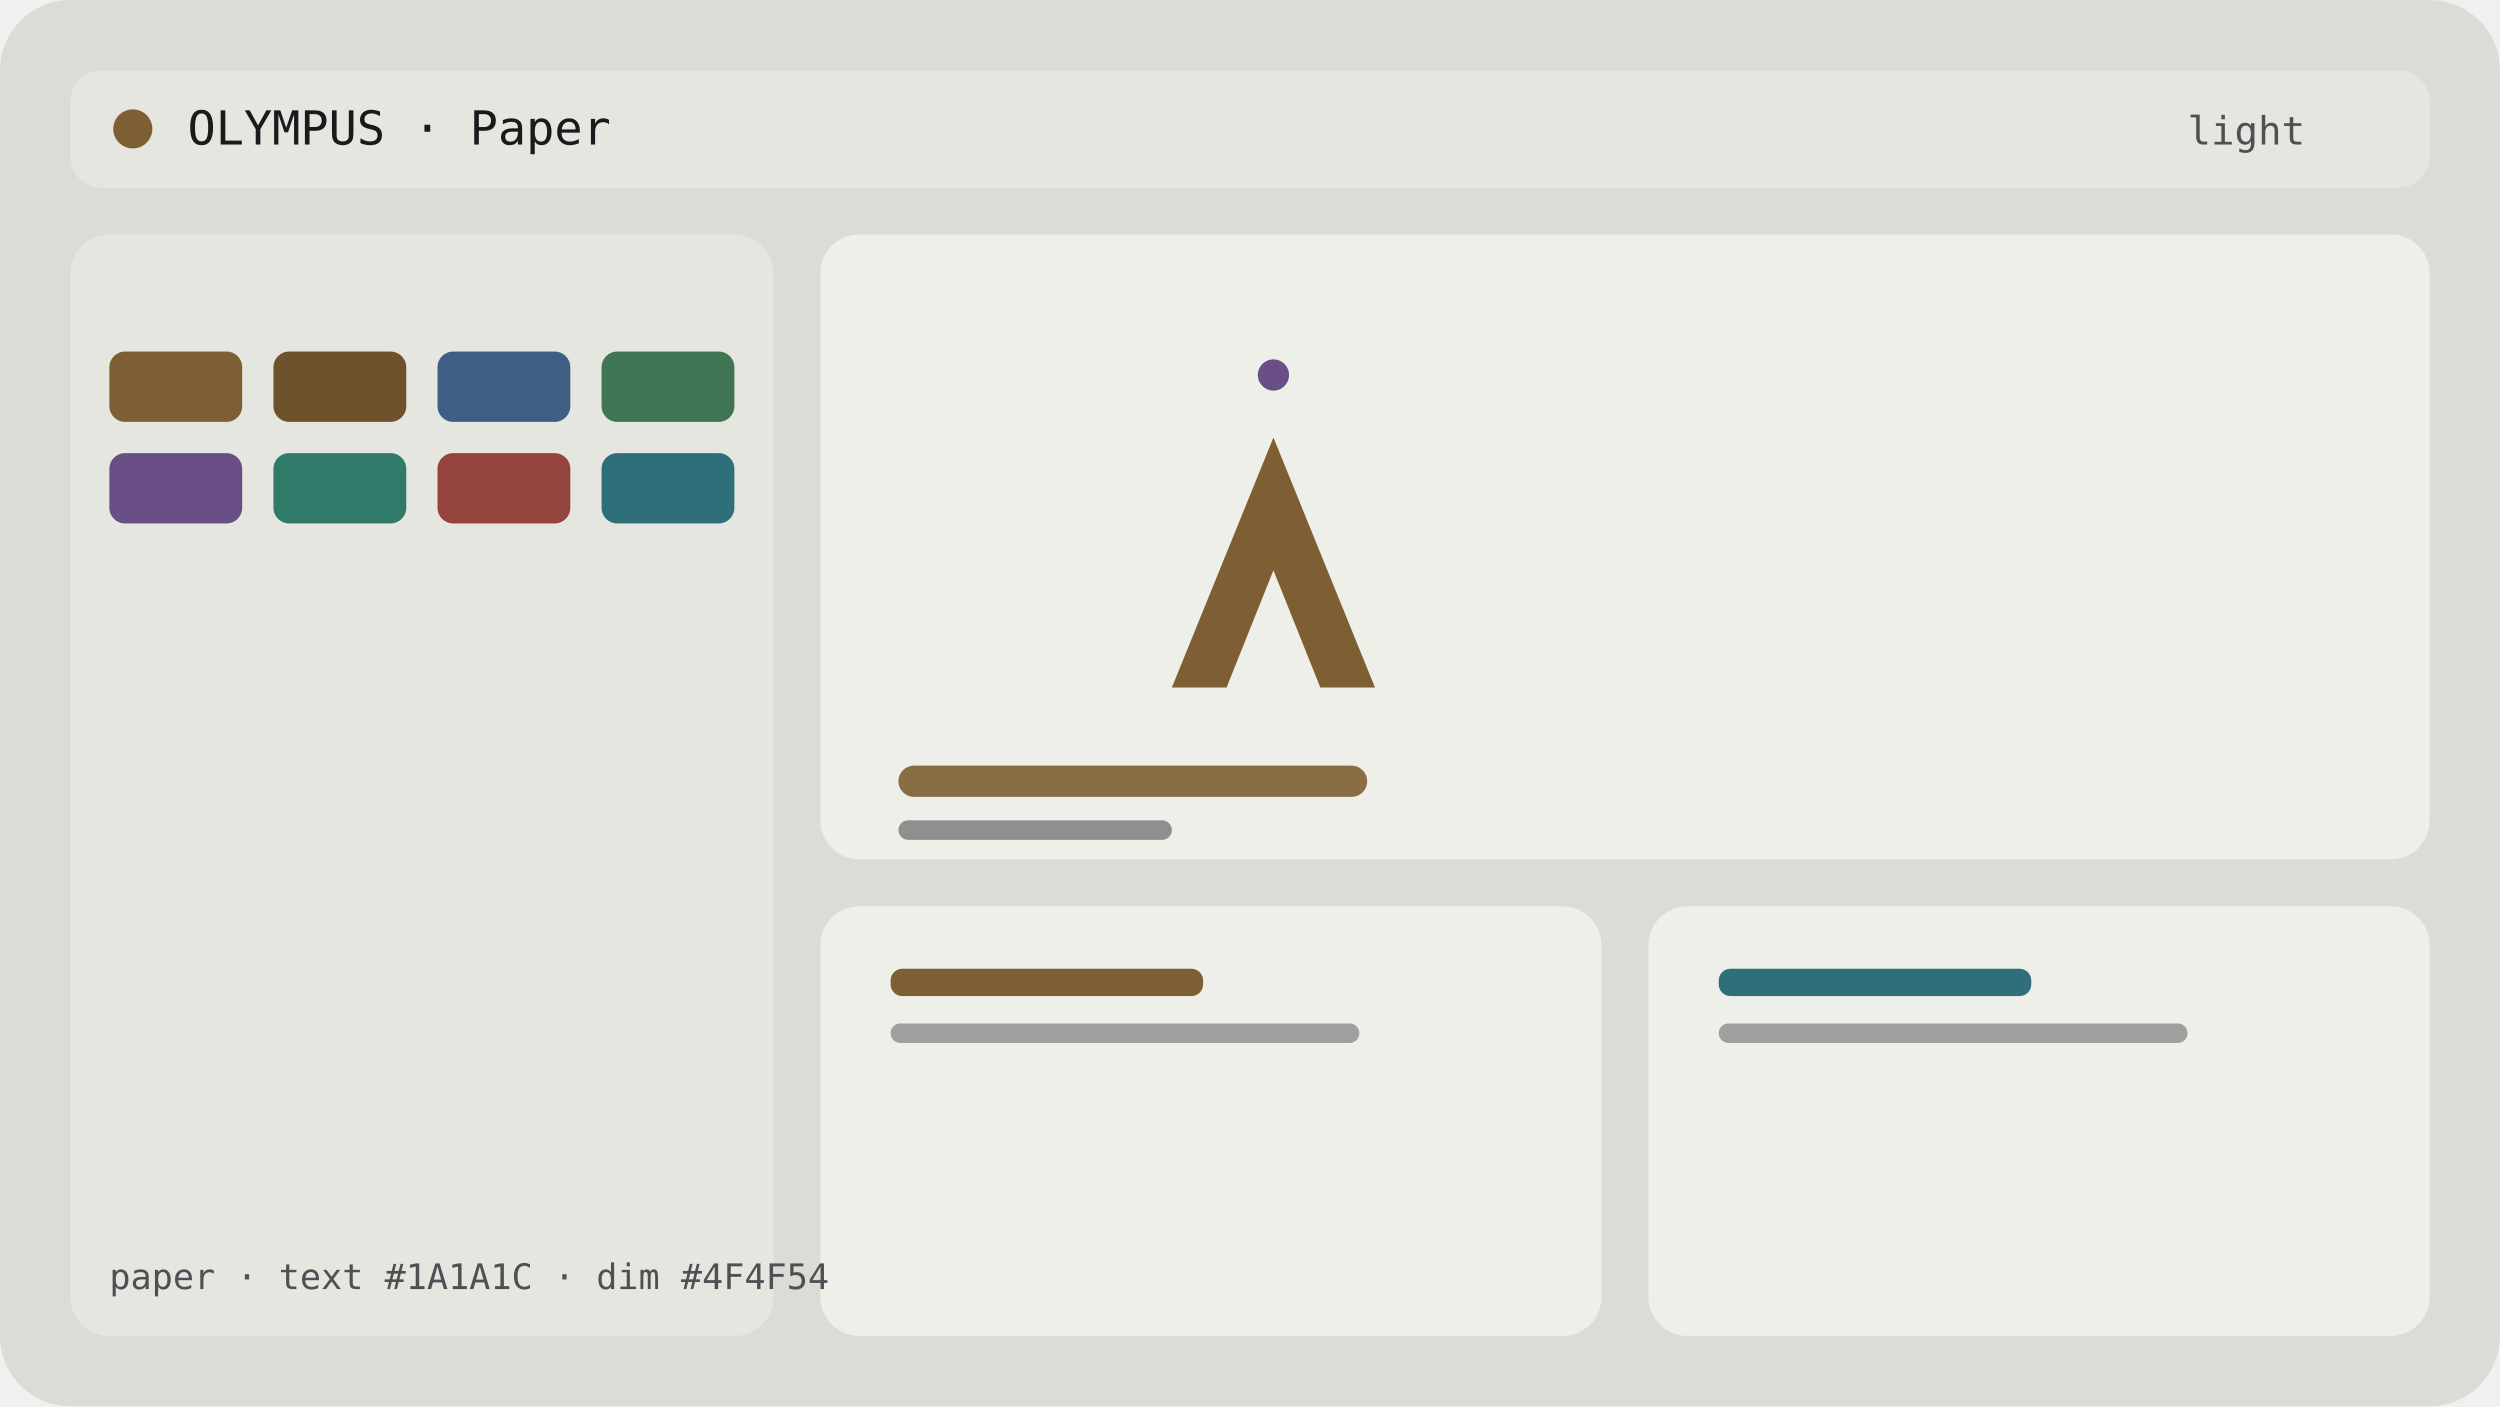
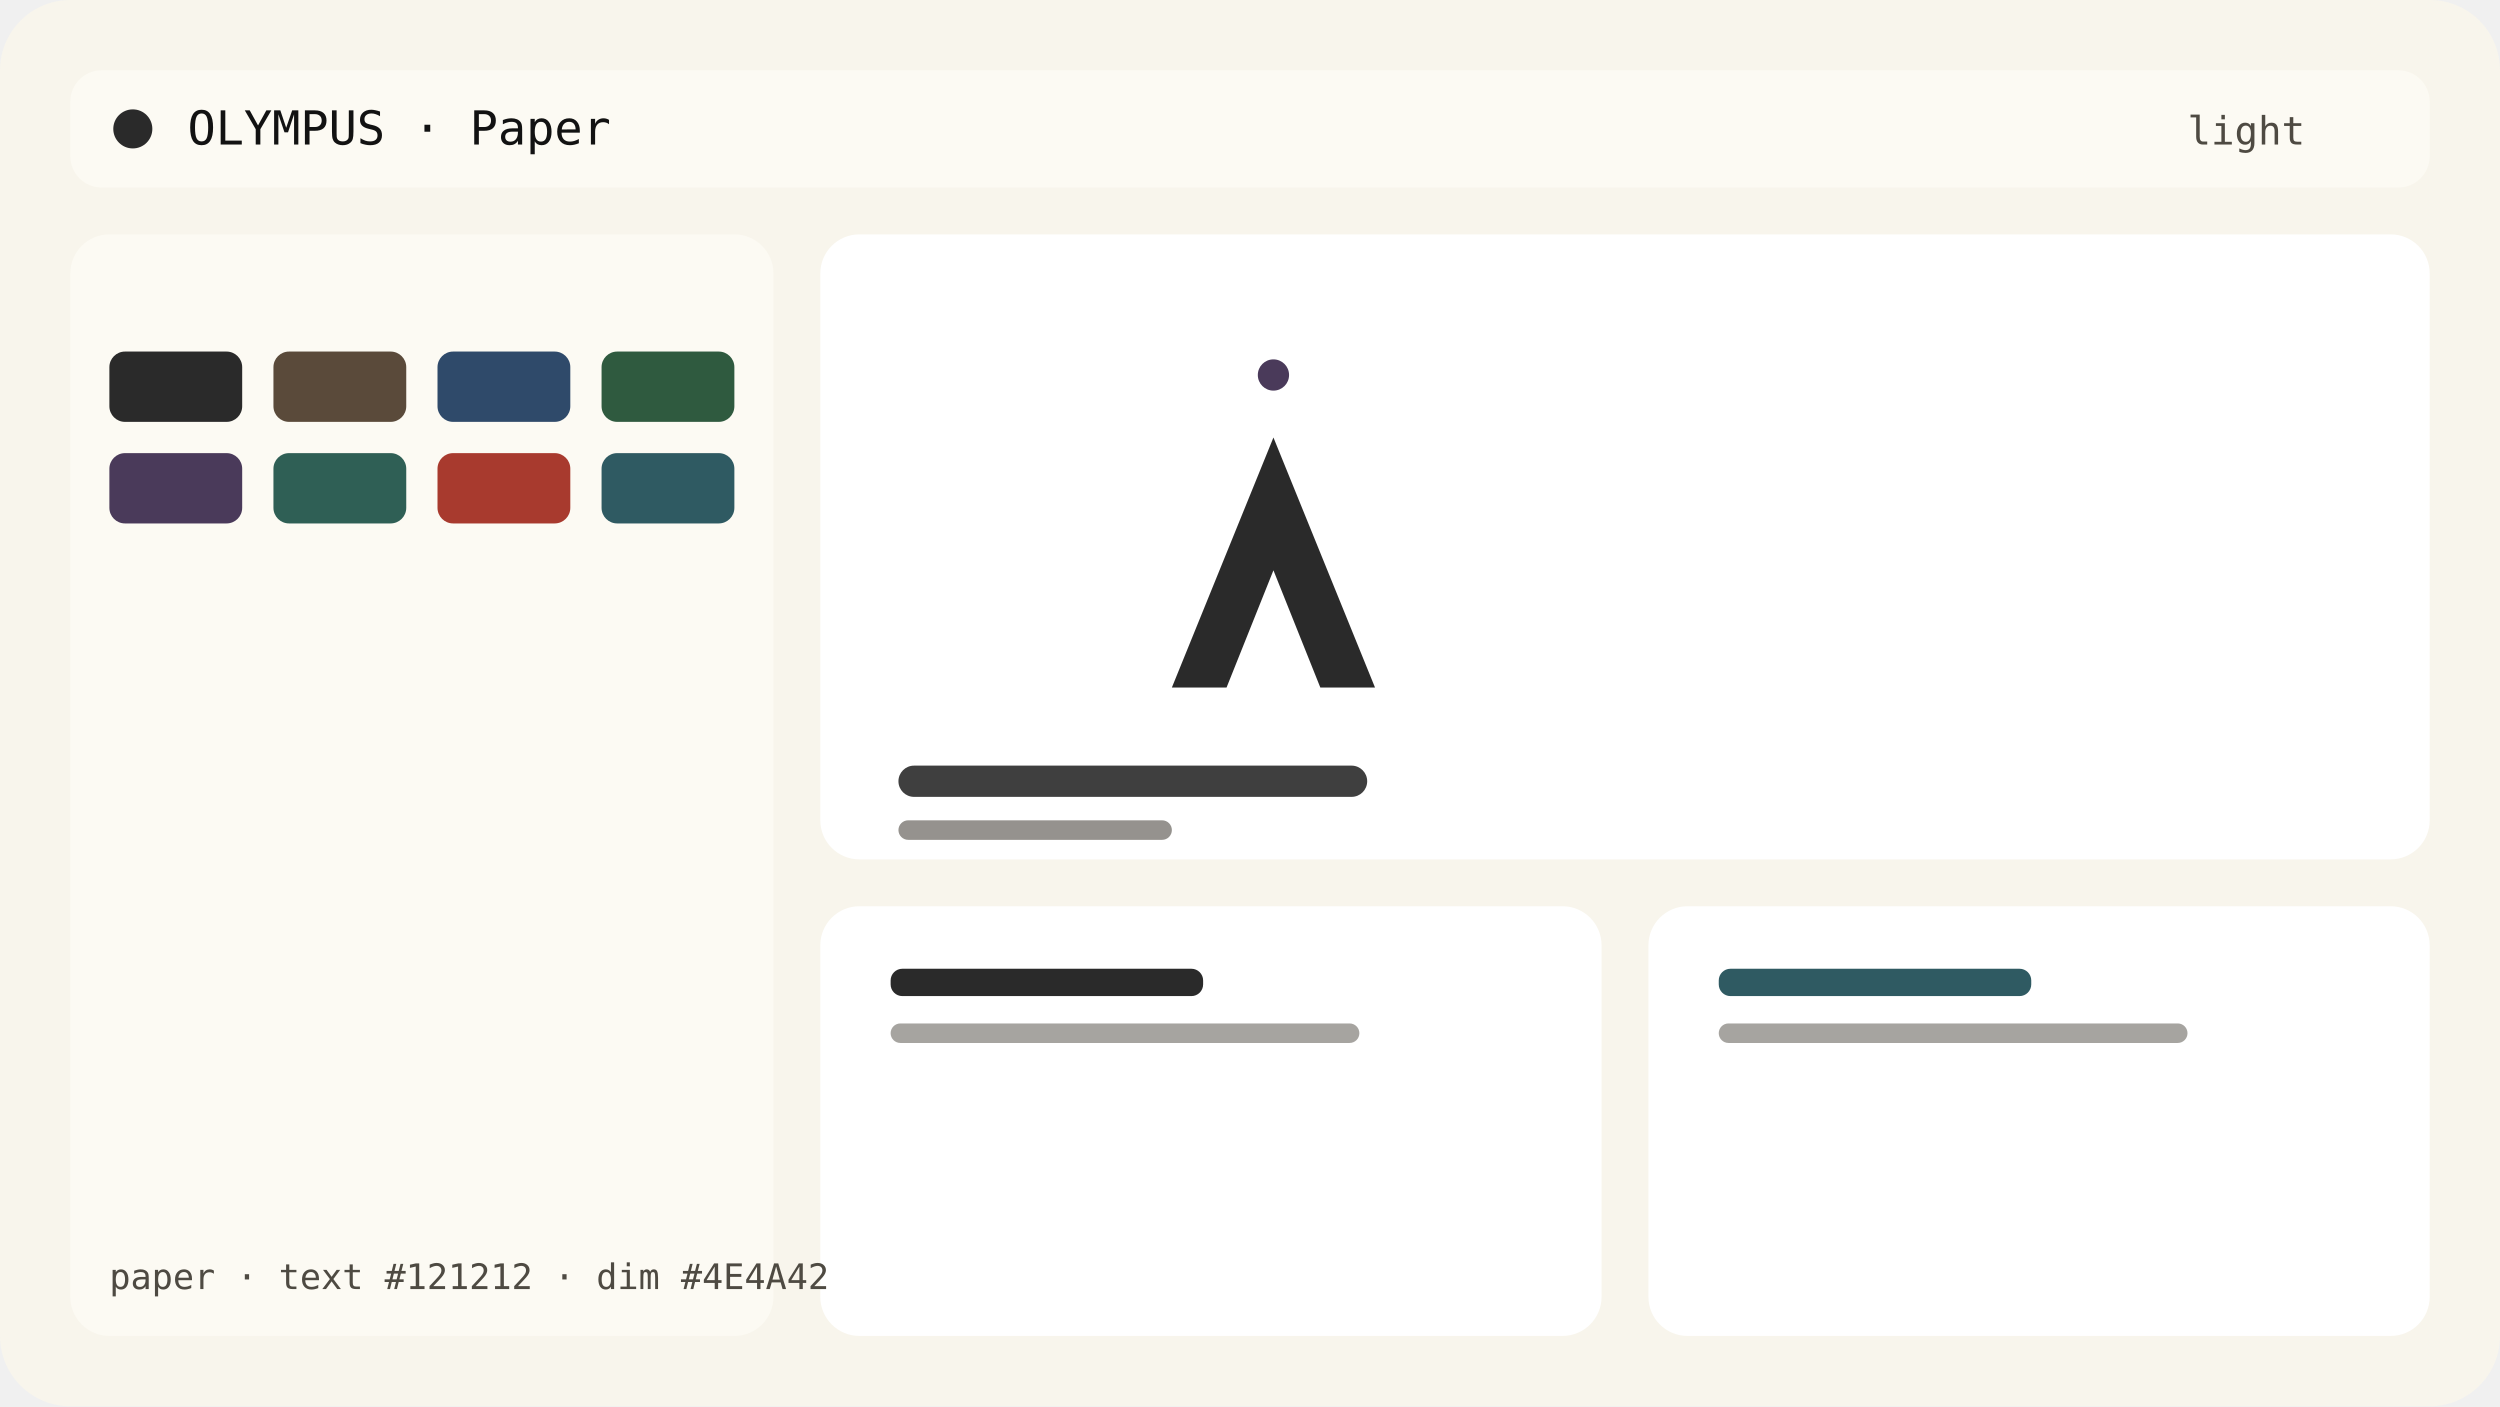
<svg xmlns="http://www.w3.org/2000/svg" viewBox="0 0 640 360" width="640" height="360" role="img" aria-label="OLYMPUS Paper theme">
-   <rect width="640" height="360" rx="18" fill="#DCDCD6" />
-   <rect x="18" y="18" width="604" height="30" rx="8" fill="#E6E6E0" />
-   <circle cx="34" cy="33" r="5" fill="#7E5F33" />
-   <text x="48" y="37" font-family="ui-monospace,monospace" font-size="12" fill="#1A1A1C">OLYMPUS · Paper</text>
-   <text x="560" y="37" font-family="ui-monospace,monospace" font-size="10" fill="#4F4F54">light</text>
-   <rect x="18" y="60" width="180" height="282" rx="10" fill="#E6E6E0" />
-   <rect x="210" y="60" width="412" height="160" rx="10" fill="#EFEFE9" />
-   <rect x="210" y="232" width="200" height="110" rx="10" fill="#EFEFE9" />
-   <rect x="422" y="232" width="200" height="110" rx="10" fill="#EFEFE9" />
-   <path d="M300 176 L326 112 L352 176 L338 176 L326 146 L314 176 Z" fill="#7E5F33" />
-   <circle cx="326" cy="96" r="4" fill="#6A4F86" />
-   <rect x="230" y="196" width="120" height="8" rx="4" fill="#7E5F33" opacity=".9" />
-   <rect x="230" y="210" width="70" height="5" rx="2.5" fill="#4F4F54" opacity=".6" />
-   <rect x="228" y="248" width="80" height="7" rx="3" fill="#7E5F33" />
-   <rect x="228" y="262" width="120" height="5" rx="2.5" fill="#4F4F54" opacity=".5" />
-   <rect x="440" y="248" width="80" height="7" rx="3" fill="#2F6F7A" />
-   <rect x="440" y="262" width="120" height="5" rx="2.5" fill="#4F4F54" opacity=".5" />
+   <rect width="640" height="360" rx="18" fill="#F8F5EC" />
+   <rect x="18" y="18" width="604" height="30" rx="8" fill="#FCFAF3" />
+   <circle cx="34" cy="33" r="5" fill="#2A2A2A" />
+   <text x="48" y="37" font-family="ui-monospace,monospace" font-size="12" fill="#121212">OLYMPUS · Paper</text>
+   <text x="560" y="37" font-family="ui-monospace,monospace" font-size="10" fill="#4E4A42">light</text>
+   <rect x="18" y="60" width="180" height="282" rx="10" fill="#FCFAF3" />
+   <rect x="210" y="60" width="412" height="160" rx="10" fill="#FFFFFF" />
+   <rect x="210" y="232" width="200" height="110" rx="10" fill="#FFFFFF" />
+   <rect x="422" y="232" width="200" height="110" rx="10" fill="#FFFFFF" />
+   <path d="M300 176 L326 112 L352 176 L338 176 L326 146 L314 176 Z" fill="#2A2A2A" />
+   <circle cx="326" cy="96" r="4" fill="#4A3A5A" />
+   <rect x="230" y="196" width="120" height="8" rx="4" fill="#2A2A2A" opacity=".9" />
+   <rect x="230" y="210" width="70" height="5" rx="2.5" fill="#4E4A42" opacity=".6" />
+   <rect x="228" y="248" width="80" height="7" rx="3" fill="#2A2A2A" />
+   <rect x="228" y="262" width="120" height="5" rx="2.5" fill="#4E4A42" opacity=".5" />
+   <rect x="440" y="248" width="80" height="7" rx="3" fill="#2F5A62" />
+   <rect x="440" y="262" width="120" height="5" rx="2.5" fill="#4E4A42" opacity=".5" />
  <g>
-     <rect x="28" y="90" width="34" height="18" rx="4" fill="#7E5F33" />
-     <rect x="70" y="90" width="34" height="18" rx="4" fill="#6E522B" />
-     <rect x="112" y="90" width="34" height="18" rx="4" fill="#3E5F83" />
-     <rect x="154" y="90" width="34" height="18" rx="4" fill="#3F7553" />
-     <rect x="28" y="116" width="34" height="18" rx="4" fill="#6A4F86" />
-     <rect x="70" y="116" width="34" height="18" rx="4" fill="#2F7A69" />
-     <rect x="112" y="116" width="34" height="18" rx="4" fill="#94443C" />
-     <rect x="154" y="116" width="34" height="18" rx="4" fill="#2F6F7A" />
+     <rect x="28" y="90" width="34" height="18" rx="4" fill="#2A2A2A" />
+     <rect x="70" y="90" width="34" height="18" rx="4" fill="#5A4A3A" />
+     <rect x="112" y="90" width="34" height="18" rx="4" fill="#2F4A6A" />
+     <rect x="154" y="90" width="34" height="18" rx="4" fill="#2F5A3F" />
+     <rect x="28" y="116" width="34" height="18" rx="4" fill="#4A3A5A" />
+     <rect x="70" y="116" width="34" height="18" rx="4" fill="#2F5F55" />
+     <rect x="112" y="116" width="34" height="18" rx="4" fill="#A83A2E" />
+     <rect x="154" y="116" width="34" height="18" rx="4" fill="#2F5A62" />
  </g>
-   <text x="28" y="330" font-family="ui-monospace,monospace" font-size="9" fill="#4F4F54">paper · text #1A1A1C · dim #4F4F54</text>
+   <text x="28" y="330" font-family="ui-monospace,monospace" font-size="9" fill="#4E4A42">paper · text #121212 · dim #4E4A42</text>
</svg>
